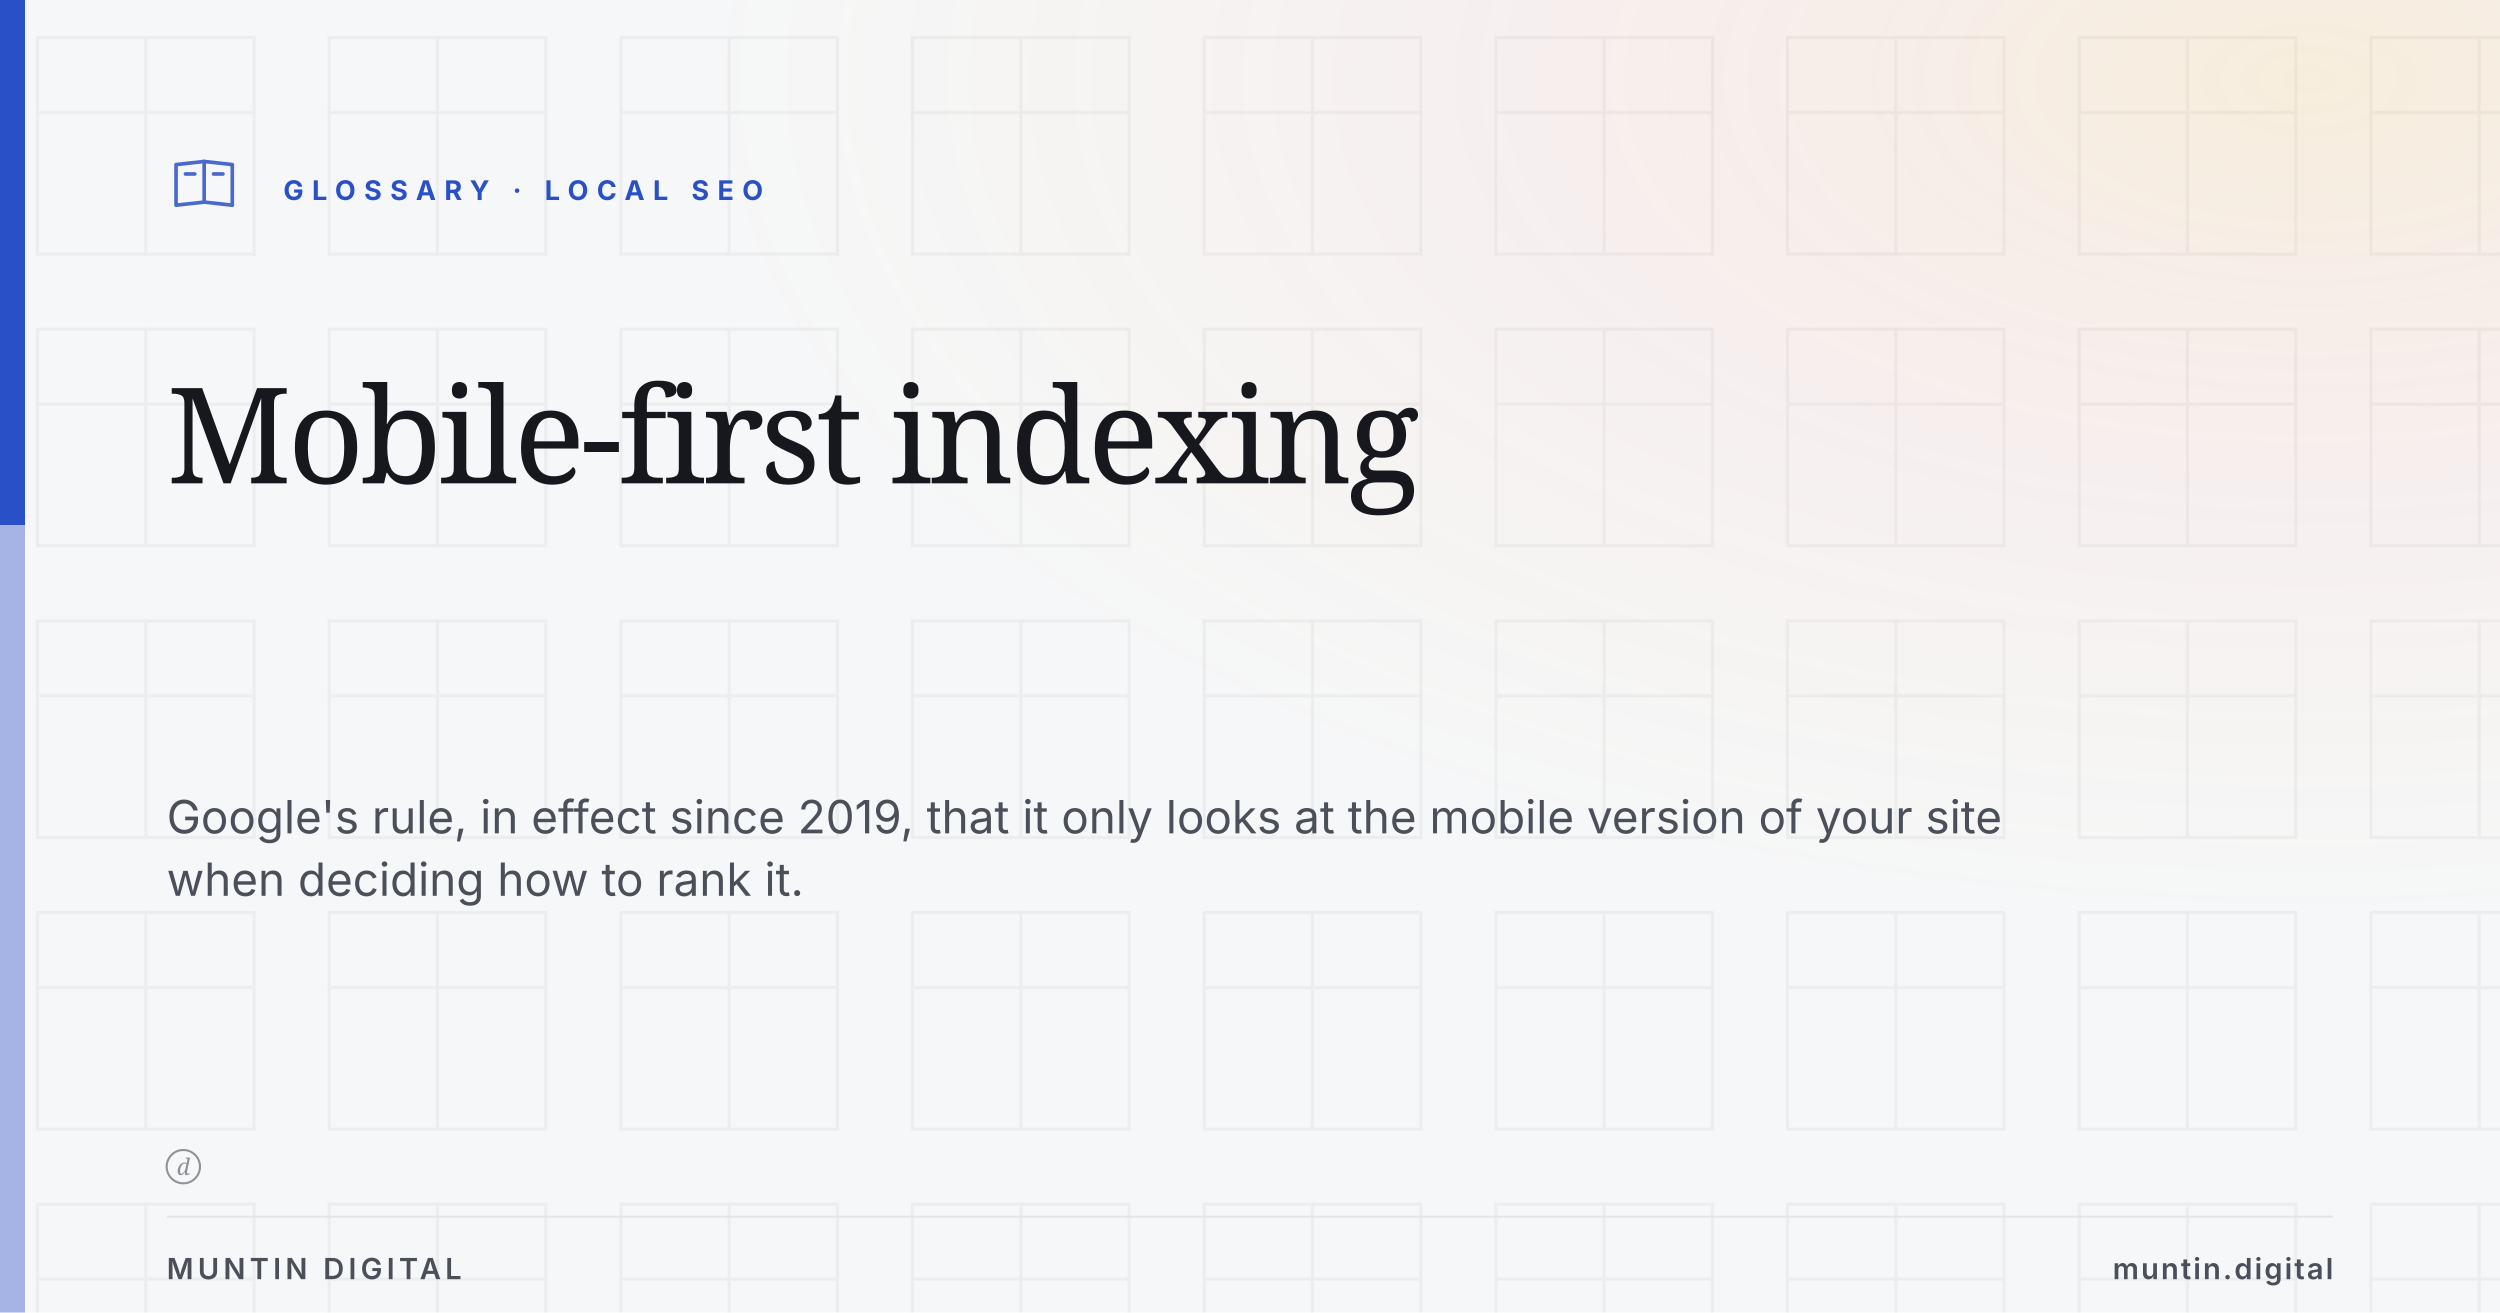
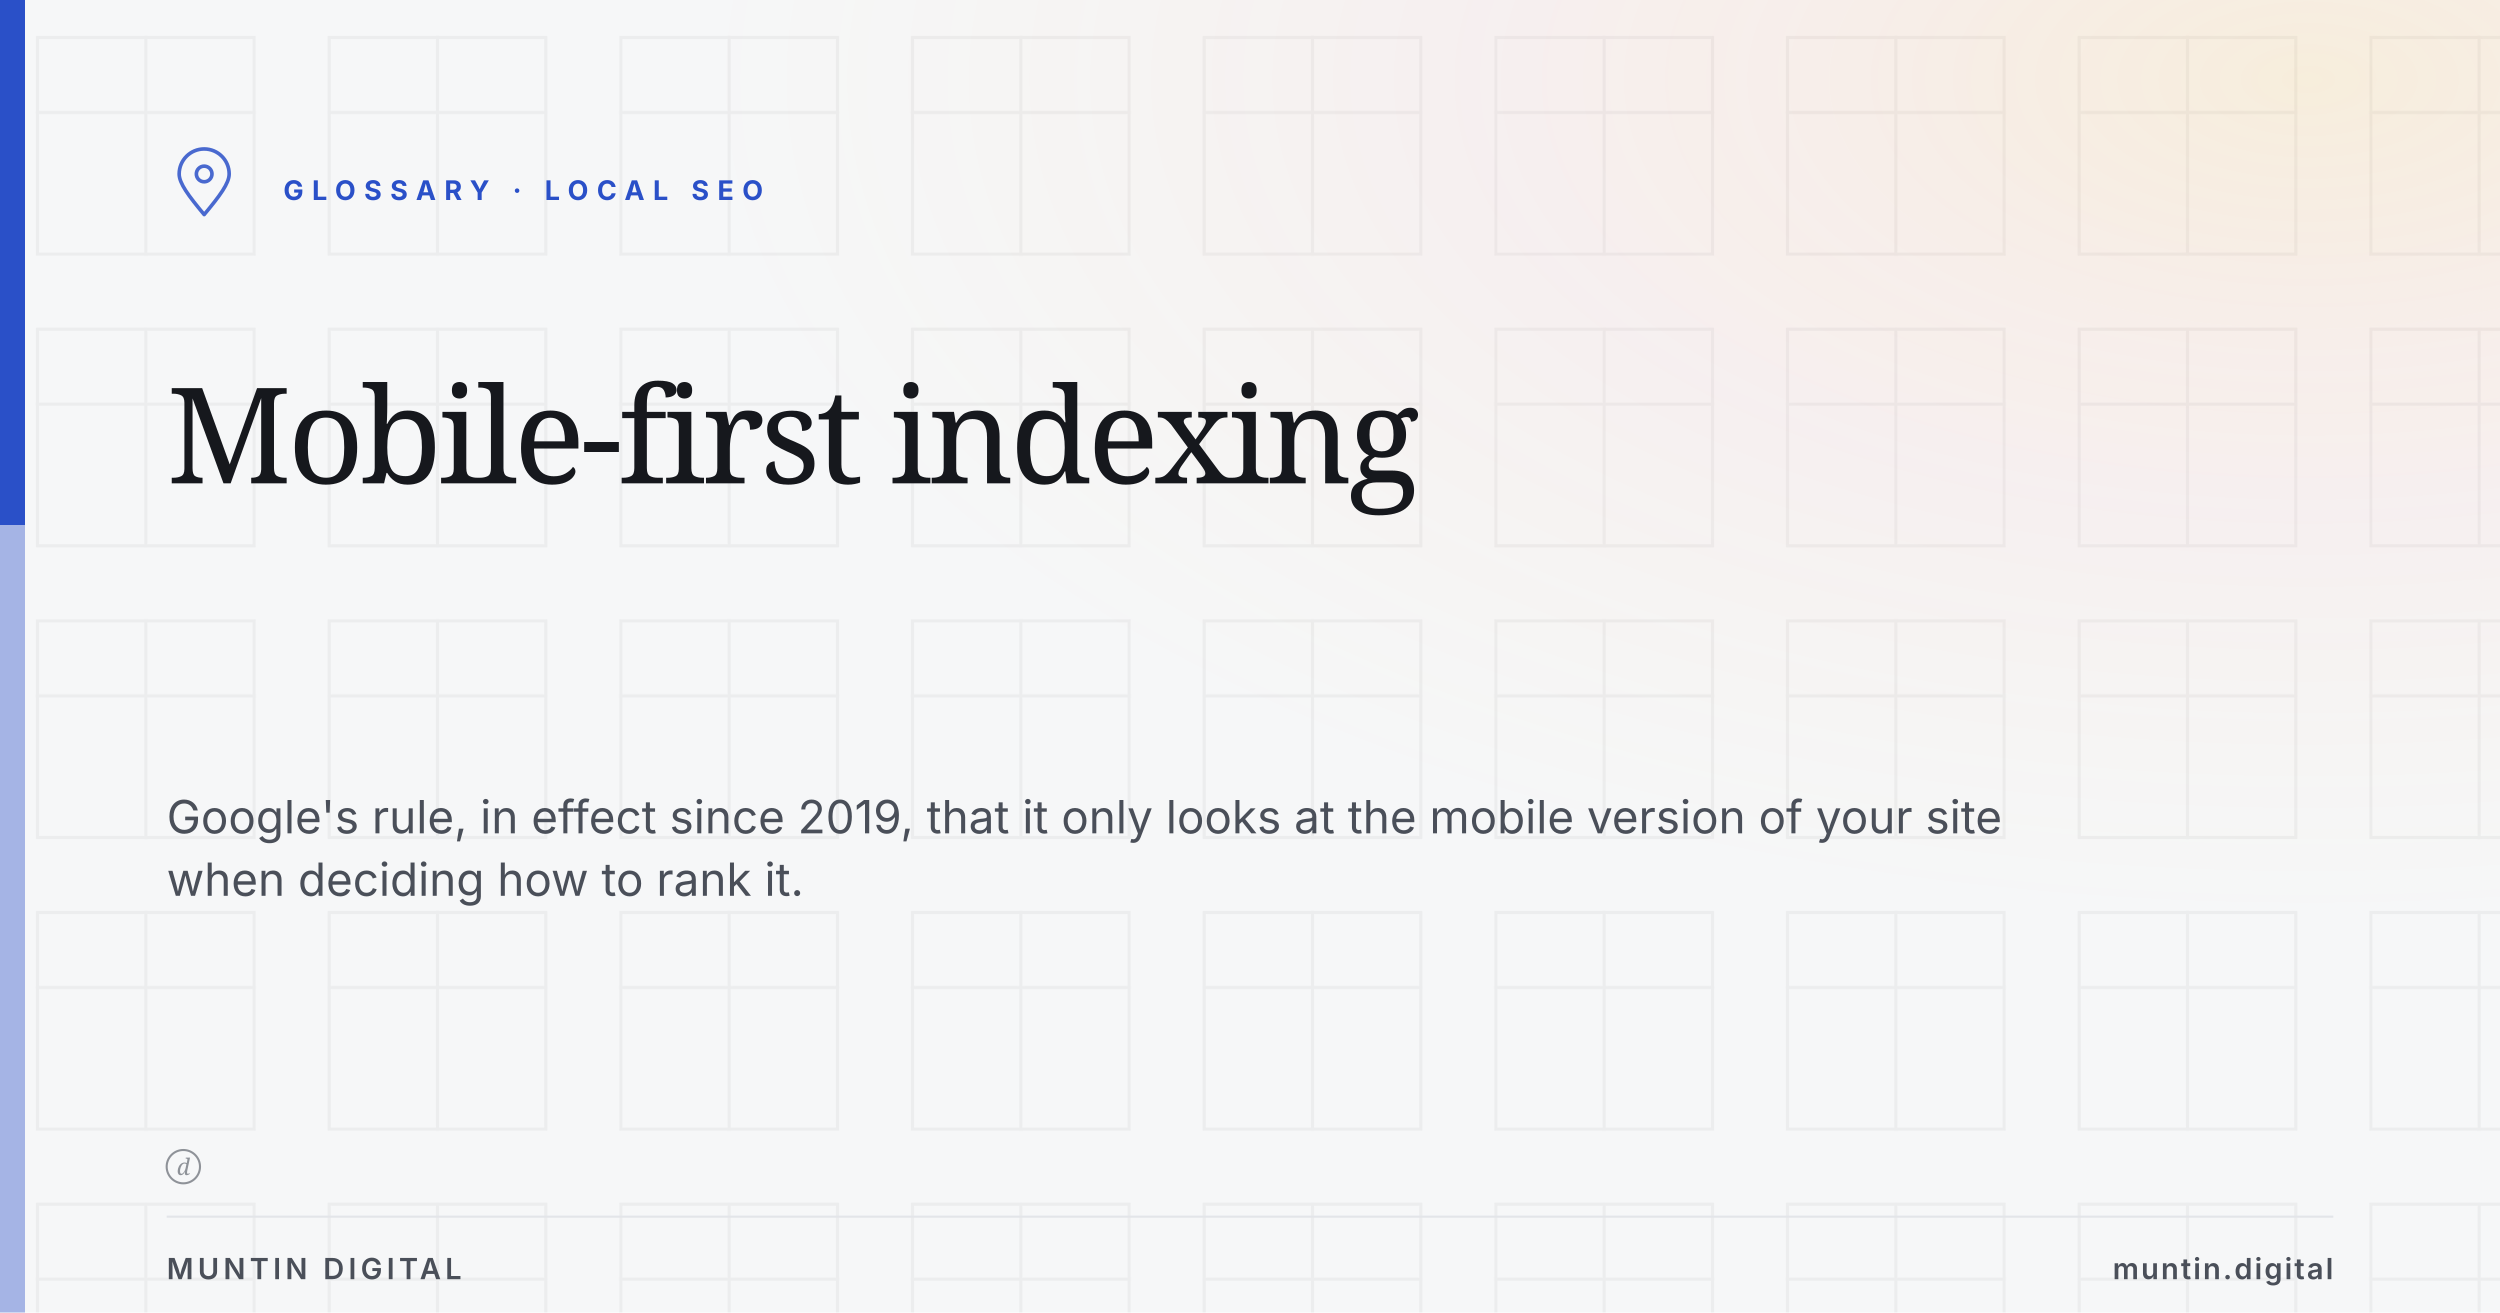
<svg xmlns="http://www.w3.org/2000/svg" viewBox="0 0 1200 630" width="1200" height="630">
  <rect width="1200" height="630" fill="#F6F7F8" />
  <defs>
    <pattern id="muntinField" x="0" y="0" width="140" height="140" patternUnits="userSpaceOnUse">
      <g transform="translate(18, 18)" fill="none" stroke="#16181D" stroke-width="1.5" stroke-linecap="square" stroke-linejoin="miter">
        <rect x="0" y="0" width="104" height="104" />
        <line x1="52" y1="0" x2="52" y2="104" />
        <line x1="0" y1="36" x2="104" y2="36" />
      </g>
    </pattern>
  </defs>
  <rect width="1200" height="630" fill="url(#muntinField)" opacity="0.045" />
  <defs>
    <radialGradient id="ghWarmSoft" cx="92%" cy="6%" r="64%">
      <stop offset="0%" stop-color="#FFB020" stop-opacity="0.13" />
      <stop offset="52%" stop-color="#FF6B5C" stop-opacity="0.05" />
      <stop offset="100%" stop-color="#FFB020" stop-opacity="0" />
    </radialGradient>
  </defs>
  <rect width="1200" height="630" fill="url(#ghWarmSoft)" />
  <rect x="0" y="0" width="12" height="252" fill="#2A50C8" />
  <rect x="0" y="252" width="12" height="378" fill="#2A50C8" opacity="0.4" />
  <g transform="translate(80, 70) scale(1.5)" fill="none" stroke="#2A50C8" stroke-width="1.167" stroke-linecap="round" stroke-linejoin="round" color="#2A50C8" opacity="0.85">
-     <path d="M3 6 L12 5 L21 6 L21 19 L12 18 L3 19 Z" />
-     <line x1="12" y1="5" x2="12" y2="18" />
-     <line x1="6" y1="9" x2="9" y2="9" />
-     <line x1="15" y1="9" x2="18" y2="9" />
+     <path d="M12 22 C7 16 4 12 4 9 a8 8 0 0 1 16 0 c0 3 -3 7 -8 13 z" />
+     <circle cx="12" cy="9" r="2.5" />
  </g>
  <text x="136" y="96" font-family="Inter, Arial, sans-serif" font-size="13" font-weight="700" letter-spacing="4" fill="#2A50C8">GLOSSARY · LOCAL SEO</text>
  <text x="80" y="232" font-family="Fraunces, Georgia, serif" font-size="64" font-weight="500" letter-spacing="-2" fill="#16181D">Mobile-first indexing</text>
  <text x="80" y="400" font-family="Inter, Arial, sans-serif" font-size="22" font-weight="400" fill="#4A4F59">
    <tspan x="80" dy="0">Google's rule, in effect since 2019, that it only looks at the mobile version of your site</tspan>
    <tspan x="80" dy="30">when deciding how to rank it.</tspan>
  </text>
  <g transform="translate(80, 552)" fill="#4A4F59" opacity="0.6">
    <circle cx="8" cy="8" r="8" fill="none" stroke="#4A4F59" stroke-width="1" />
    <text x="8" y="12" text-anchor="middle" font-family="Fraunces, Georgia, serif" font-style="italic" font-size="11" font-weight="500" fill="#4A4F59">d</text>
  </g>
  <line x1="80" y1="584" x2="1120" y2="584" stroke="#E3E5E9" stroke-width="1" />
  <text x="80" y="614" font-family="Inter, Arial, sans-serif" font-size="14" font-weight="600" letter-spacing="2" fill="#4A4F59">MUNTIN DIGITAL</text>
  <text x="1120" y="614" text-anchor="end" font-family="Inter, Arial, sans-serif" font-size="14" font-weight="600" letter-spacing="1" fill="#4A4F59">muntin.digital</text>
</svg>
